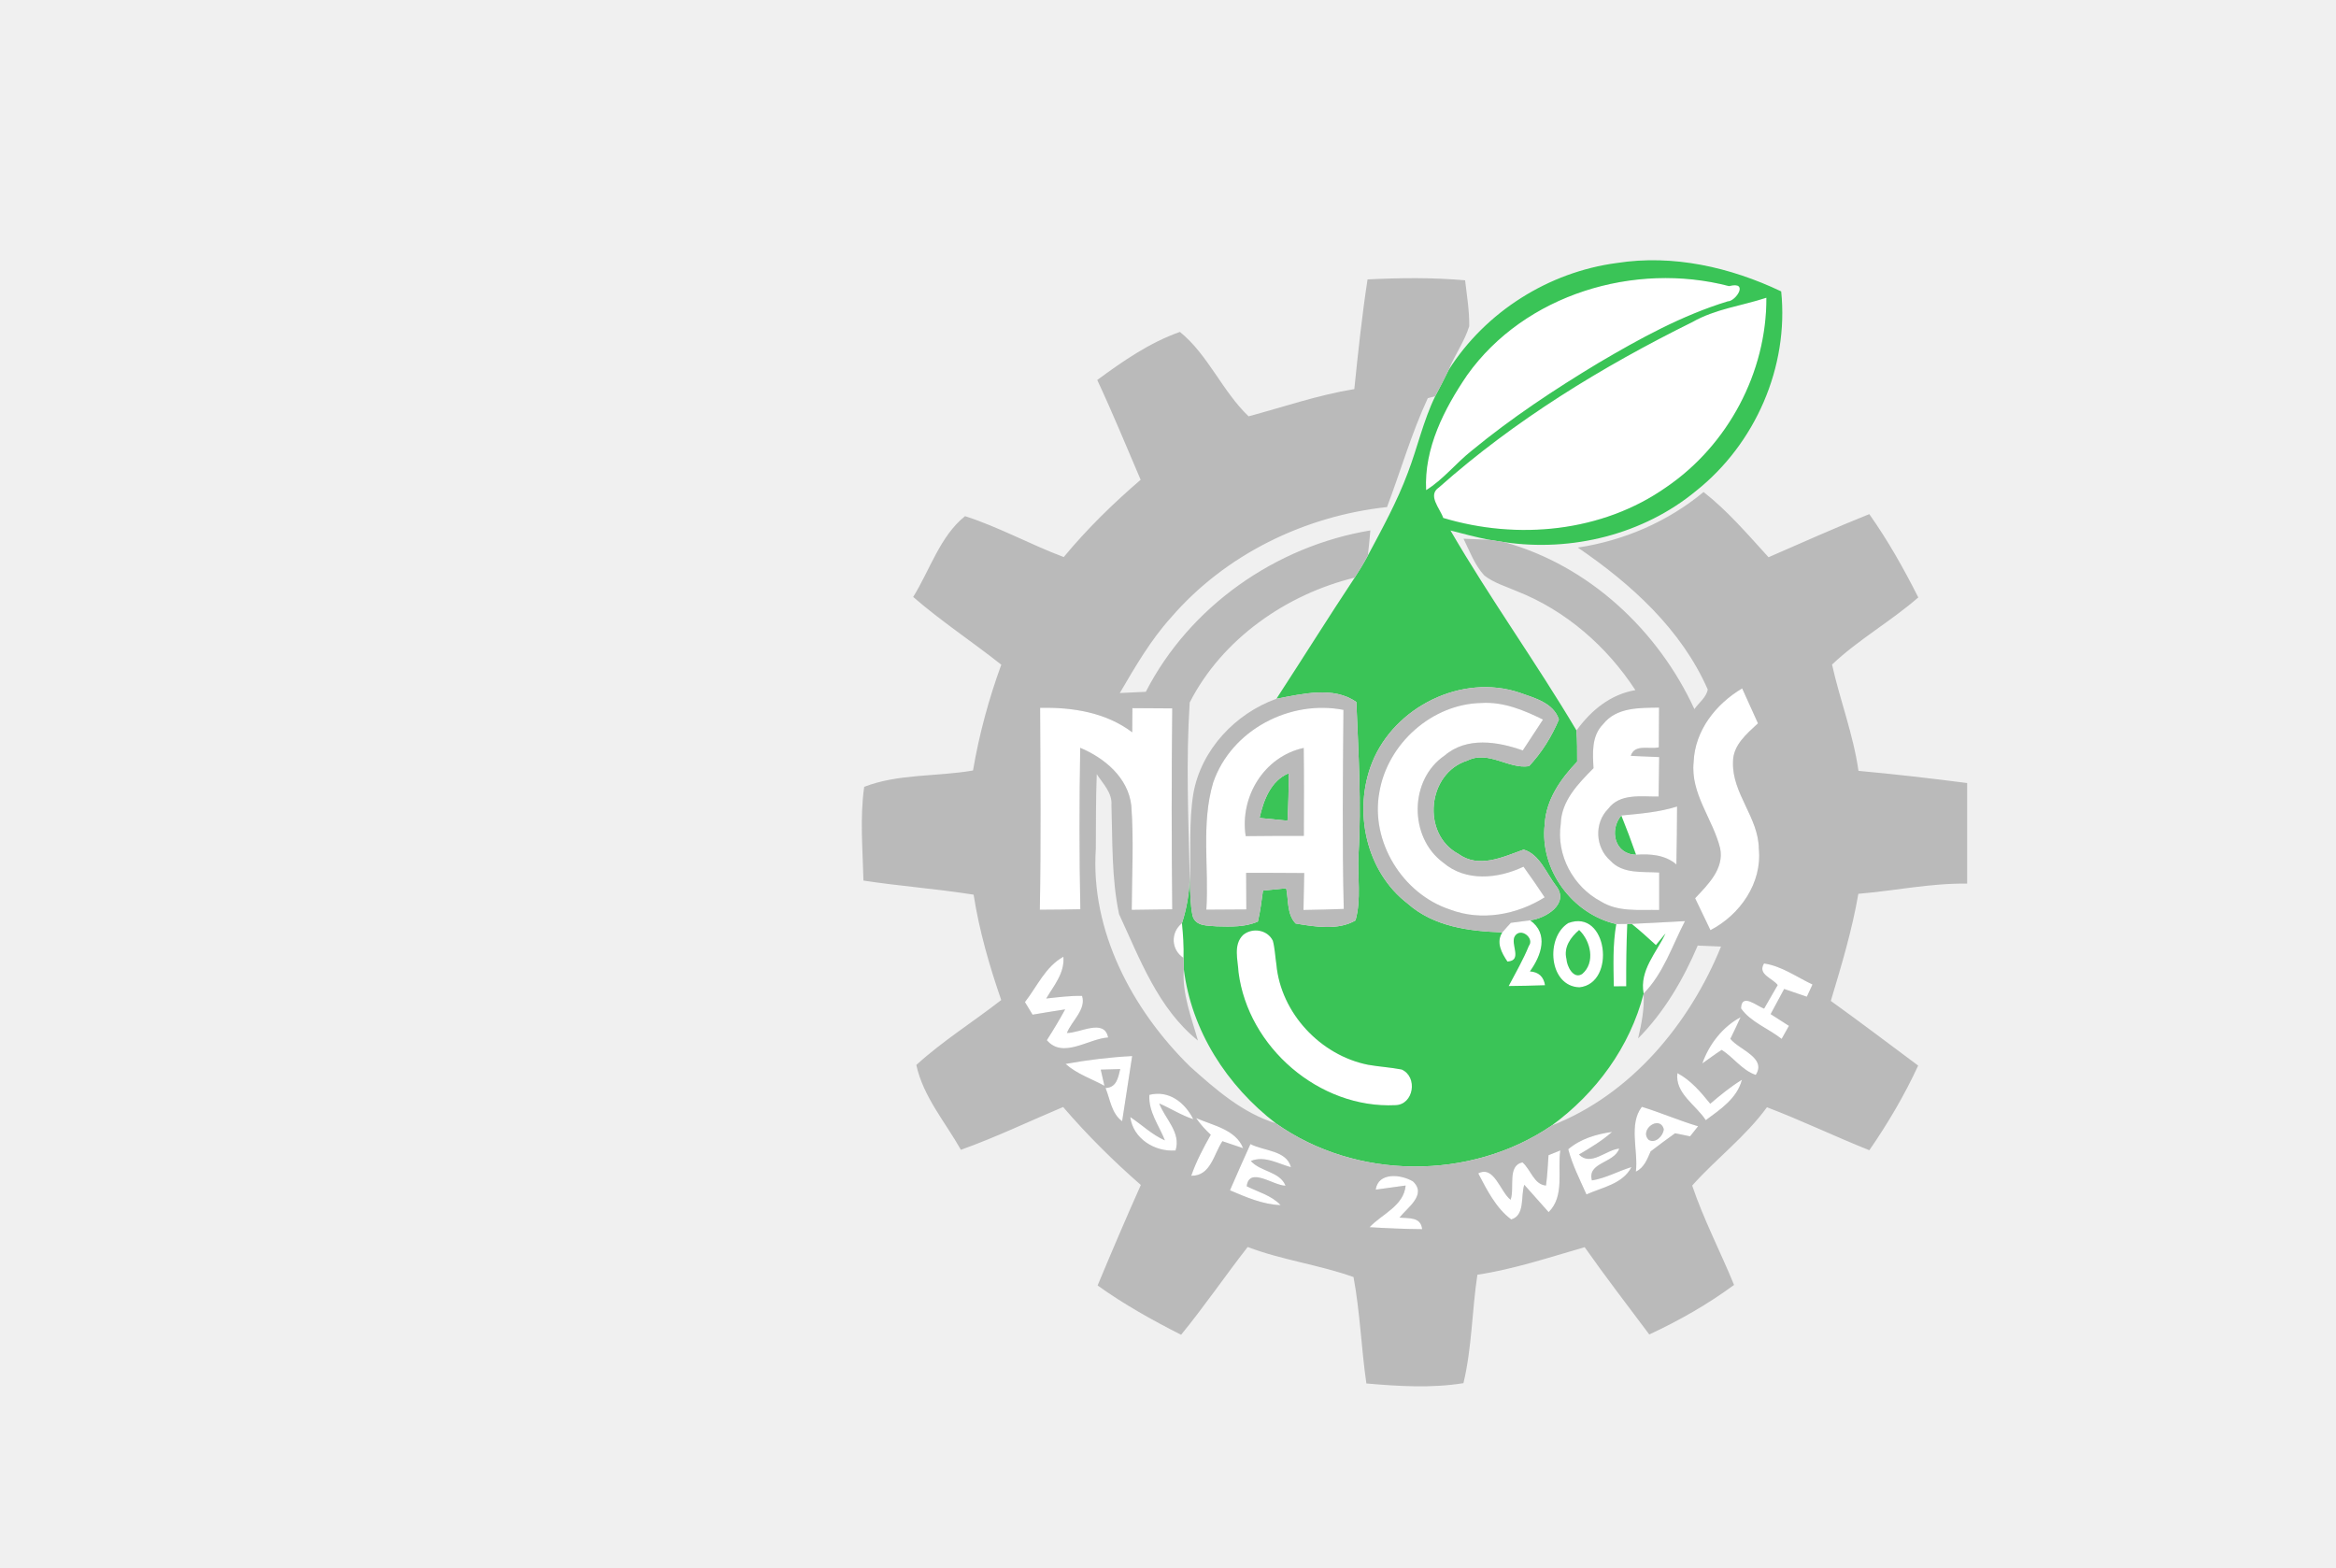
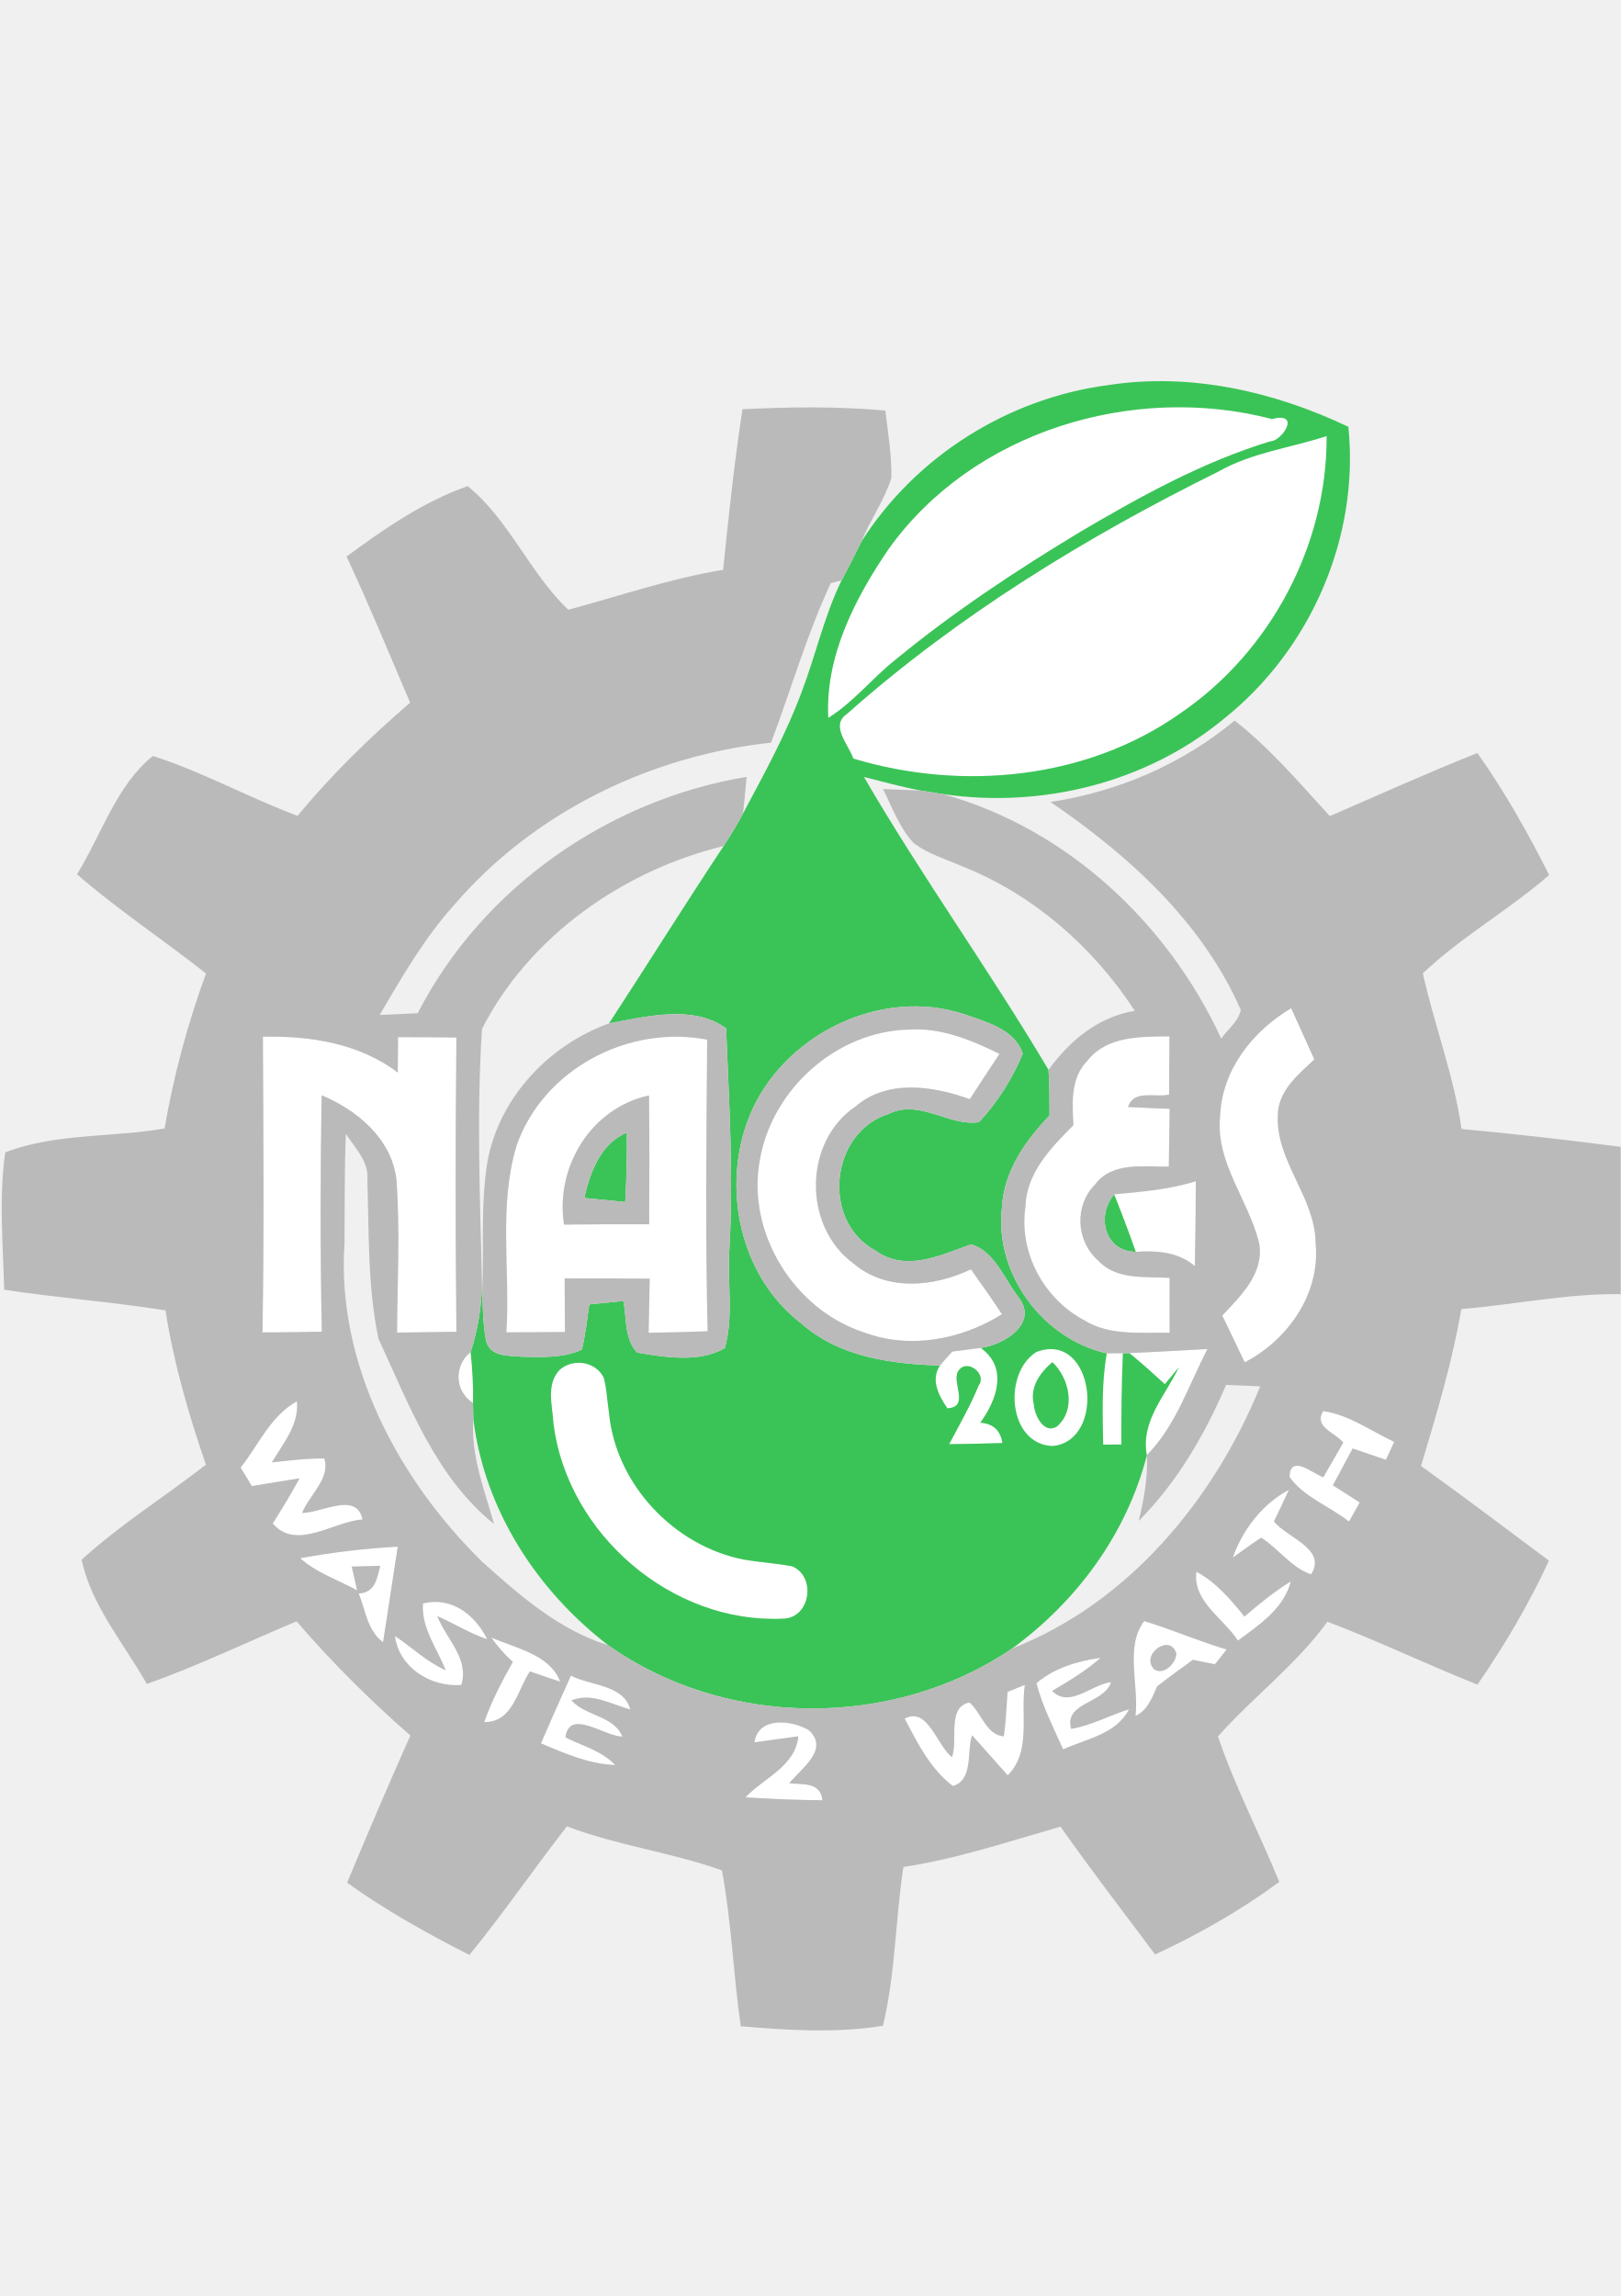
- <svg xmlns="http://www.w3.org/2000/svg" width="380pt" height="255pt" viewBox="-40 0 180 255" version="1.1">
+ <svg xmlns="http://www.w3.org/2000/svg" width="180pt" height="255pt" viewBox="0 0 180 255" version="1.1">
  <g id="#ffffffff">
    <path fill="#ffffff" opacity="1.00" d=" M 98.66 61.02 C 108.03 47.87 125.88 42.52 141.27 46.54 C 144.57 45.68 142.38 49.02 141.06 49.02 C 133.60 51.30 126.73 55.09 120.04 59.03 C 112.87 63.35 105.86 67.99 99.39 73.32 C 96.83 75.35 94.79 77.99 91.99 79.73 C 91.63 72.93 94.93 66.50 98.66 61.02 Z" />
    <path fill="#ffffff" opacity="1.00" d=" M 135.31 52.38 C 139.05 50.25 143.33 49.75 147.34 48.43 C 147.40 60.57 141.09 72.40 131.08 79.23 C 120.64 86.59 106.84 87.88 94.77 84.25 C 94.26 82.71 92.14 80.57 94.08 79.28 C 106.39 68.35 120.59 59.66 135.31 52.38 Z" />
    <path fill="#ffffff" opacity="1.00" d=" M 135.51 123.93 C 135.71 118.83 139.13 114.50 143.40 111.98 C 144.26 113.87 145.12 115.76 145.97 117.66 C 144.14 119.38 141.88 121.21 141.91 123.98 C 141.74 129.06 146.07 132.98 146.11 138.07 C 146.67 143.64 143.05 148.81 138.24 151.30 C 137.41 149.57 136.58 147.84 135.75 146.11 C 137.83 143.90 140.50 141.32 139.82 137.98 C 138.64 133.22 134.96 129.08 135.51 123.93 Z" />
    <path fill="#ffffff" opacity="1.00" d=" M 84.39 128.83 C 85.73 120.96 92.94 114.50 100.98 114.35 C 104.53 114.12 107.89 115.51 111.00 117.05 C 109.89 118.72 108.80 120.39 107.71 122.07 C 103.62 120.61 98.59 119.82 95.01 122.89 C 89.22 126.81 89.17 136.19 94.76 140.31 C 98.46 143.47 103.70 142.94 107.83 140.98 C 109.01 142.62 110.16 144.27 111.27 145.96 C 106.75 148.81 100.96 149.88 95.88 147.95 C 88.15 145.41 82.89 136.88 84.39 128.83 Z" />
    <path fill="#ffffff" opacity="1.00" d=" M 29.20 115.14 C 34.46 115.03 39.88 115.87 44.18 119.12 C 44.19 117.81 44.20 116.50 44.21 115.19 C 46.37 115.19 48.53 115.21 50.69 115.23 C 50.57 126.12 50.57 137.01 50.69 147.91 C 48.49 147.95 46.29 147.98 44.10 148.00 C 44.13 142.35 44.45 136.68 44.03 131.03 C 43.52 126.50 39.69 123.30 35.72 121.64 C 35.57 130.39 35.56 139.15 35.74 147.90 C 33.55 147.95 31.35 147.97 29.15 147.98 C 29.35 137.04 29.25 126.09 29.20 115.14 Z" />
    <path fill="#ffffff" opacity="1.00" d=" M 57.35 127.30 C 60.28 118.77 69.78 113.77 78.54 115.47 C 78.45 126.26 78.33 137.06 78.59 147.85 C 76.41 147.93 74.22 147.99 72.04 148.02 C 72.08 146.02 72.12 144.01 72.16 142.01 C 69.01 141.99 65.86 141.97 62.71 141.98 C 62.71 143.96 62.72 145.94 62.74 147.93 C 60.57 147.95 58.40 147.97 56.24 147.97 C 56.68 141.09 55.36 134.00 57.35 127.30 M 62.64 136.01 C 65.79 135.97 68.94 135.96 72.10 135.97 C 72.12 131.20 72.14 126.43 72.08 121.66 C 65.64 123.05 61.64 129.61 62.64 136.01 Z" />
    <path fill="#ffffff" opacity="1.00" d=" M 120.77 117.81 C 122.95 115.02 126.70 115.15 129.88 115.10 C 129.87 117.25 129.86 119.40 129.84 121.56 C 128.32 121.94 125.91 120.95 125.28 122.95 C 126.82 123.03 128.35 123.09 129.90 123.15 C 129.87 125.29 129.84 127.43 129.81 129.57 C 127.02 129.61 123.51 128.99 121.60 131.57 C 119.30 133.89 119.50 137.85 121.95 139.99 C 123.98 142.21 127.20 141.75 129.90 141.93 C 129.89 143.96 129.89 145.99 129.90 148.02 C 126.71 147.95 123.24 148.40 120.40 146.62 C 115.92 144.25 113.13 139.08 113.89 134.03 C 113.98 130.26 116.74 127.46 119.22 124.96 C 119.08 122.49 118.88 119.72 120.77 117.81 Z" />
    <path fill="#ffffff" opacity="1.00" d=" M 123.74 132.65 C 126.79 132.36 129.87 132.12 132.81 131.19 C 132.80 134.33 132.76 137.47 132.70 140.61 C 130.85 139.04 128.46 138.87 126.14 139.03 C 125.39 136.88 124.59 134.76 123.74 132.65 Z" />
    <path fill="#ffffff" opacity="1.00" d=" M 52.53 155.82 C 50.49 154.50 50.39 151.68 52.27 150.17 C 52.46 152.05 52.58 153.93 52.53 155.82 Z" />
    <path fill="#ffffff" opacity="1.00" d=" M 104.39 151.66 C 104.84 151.13 105.30 150.62 105.77 150.11 C 106.55 150.01 108.12 149.81 108.91 149.70 C 111.99 151.90 110.72 155.46 108.87 158.01 C 110.29 158.11 111.11 158.86 111.33 160.26 C 109.36 160.33 107.39 160.37 105.42 160.39 C 106.55 158.24 107.78 156.12 108.70 153.86 C 109.66 152.62 107.38 150.78 106.42 152.28 C 105.64 153.56 107.75 156.25 105.22 156.41 C 104.28 155.02 103.32 153.29 104.39 151.66 Z" />
    <path fill="#ffffff" opacity="1.00" d=" M 115.11 150.15 C 121.51 147.74 122.97 159.98 116.92 160.60 C 111.94 160.43 111.35 152.49 115.11 150.15 M 114.82 156.00 C 114.88 157.16 115.95 159.35 117.38 158.43 C 119.55 156.58 118.78 153.08 116.88 151.28 C 115.51 152.44 114.33 154.08 114.82 156.00 Z" />
    <path fill="#ffffff" opacity="1.00" d=" M 122.92 150.31 C 123.37 150.31 124.26 150.29 124.71 150.29 C 124.56 153.67 124.53 157.05 124.54 160.43 C 124.04 160.44 123.03 160.44 122.52 160.44 C 122.46 157.06 122.33 153.65 122.92 150.31 Z" />
    <path fill="#ffffff" opacity="1.00" d=" M 125.43 150.28 C 128.32 150.16 131.21 149.98 134.10 149.83 C 132.01 153.84 130.61 158.32 127.37 161.61 C 126.66 157.83 129.45 154.99 130.93 151.84 C 130.54 152.31 129.76 153.26 129.37 153.73 C 128.08 152.55 126.79 151.37 125.43 150.28 Z" />
    <path fill="#ffffff" opacity="1.00" d=" M 62.20 152.10 C 63.70 150.83 66.18 151.21 67.06 153.03 C 67.39 154.28 67.43 155.59 67.63 156.87 C 68.35 164.78 74.80 171.66 82.54 173.20 C 84.36 173.52 86.20 173.62 88.01 173.97 C 90.69 175.16 89.98 179.72 86.97 179.77 C 74.61 180.36 63.02 170.36 61.47 158.13 C 61.37 156.15 60.59 153.70 62.20 152.10 Z" />
    <path fill="#ffffff" opacity="1.00" d=" M 26.73 163.00 C 28.71 160.47 30.05 157.25 32.98 155.63 C 33.22 158.26 31.44 160.31 30.19 162.42 C 32.12 162.21 34.06 161.96 36.02 161.99 C 36.73 164.20 34.33 166.06 33.55 168.03 C 35.68 168.05 39.63 165.61 40.26 168.76 C 37.03 168.96 32.92 172.28 30.29 169.20 C 31.34 167.56 32.34 165.90 33.27 164.19 C 31.50 164.46 29.74 164.75 27.97 165.05 C 27.66 164.54 27.04 163.51 26.73 163.00 Z" />
    <path fill="#ffffff" opacity="1.00" d=" M 146.96 156.72 C 149.84 157.14 152.26 158.93 154.84 160.14 C 154.61 160.64 154.15 161.63 153.92 162.13 C 152.69 161.71 151.46 161.29 150.23 160.87 C 149.50 162.23 148.77 163.60 148.03 164.96 C 149.02 165.59 150.02 166.23 151.01 166.87 C 150.71 167.40 150.12 168.46 149.82 168.99 C 147.69 167.30 144.75 166.24 143.22 164.03 C 143.28 161.44 145.77 163.64 146.97 164.07 C 147.71 162.79 148.45 161.51 149.18 160.23 C 148.37 159.13 145.84 158.50 146.96 156.72 Z" />
    <path fill="#ffffff" opacity="1.00" d=" M 136.92 172.98 C 138.00 169.89 140.23 167.01 143.14 165.47 C 142.60 166.65 142.05 167.82 141.48 168.98 C 142.94 170.79 147.42 172.05 145.61 174.85 C 143.39 174.10 142.01 172.00 140.07 170.78 C 138.99 171.47 137.97 172.25 136.92 172.98 Z" />
    <path fill="#ffffff" opacity="1.00" d=" M 33.34 173.06 C 36.92 172.41 40.53 171.97 44.17 171.78 C 43.61 175.31 43.11 178.85 42.54 182.38 C 40.80 181.12 40.60 178.83 39.84 176.98 C 41.64 176.91 41.89 175.30 42.23 173.90 C 41.44 173.93 39.85 173.97 39.06 173.99 C 39.21 174.65 39.51 175.96 39.66 176.62 C 37.54 175.47 35.17 174.69 33.34 173.06 Z" />
    <path fill="#ffffff" opacity="1.00" d=" M 132.87 174.56 C 135.06 175.73 136.67 177.64 138.21 179.54 C 139.84 178.14 141.52 176.77 143.36 175.64 C 142.57 178.67 139.84 180.47 137.48 182.21 C 135.90 179.74 132.43 177.84 132.87 174.56 Z" />
    <path fill="#ffffff" opacity="1.00" d=" M 46.97 178.09 C 50.16 177.29 52.75 179.34 54.11 182.05 C 52.17 181.42 50.44 180.30 48.57 179.49 C 49.53 182.01 52.15 184.21 51.23 187.14 C 47.85 187.40 44.32 185.22 43.86 181.70 C 45.75 182.95 47.39 184.58 49.50 185.50 C 48.54 183.07 46.79 180.83 46.97 178.09 Z" />
    <path fill="#ffffff" opacity="1.00" d=" M 127.08 180.04 C 130.16 180.98 133.13 182.28 136.23 183.20 C 135.90 183.61 135.25 184.43 134.93 184.84 C 134.11 184.67 133.30 184.50 132.49 184.34 C 131.15 185.31 129.81 186.28 128.51 187.29 C 127.95 188.56 127.46 189.94 126.11 190.58 C 126.52 187.18 124.90 182.89 127.08 180.04 M 128.18 185.40 C 129.25 186.11 130.59 184.75 130.65 183.68 C 130.01 181.31 126.59 183.76 128.18 185.40 Z" />
    <path fill="#ffffff" opacity="1.00" d=" M 54.57 181.87 C 57.27 183.06 61.03 183.72 62.22 186.77 C 61.09 186.40 59.97 186.02 58.85 185.63 C 57.45 187.72 56.94 191.33 53.78 191.25 C 54.60 188.91 55.75 186.72 56.96 184.58 C 56.06 183.76 55.26 182.86 54.57 181.87 Z" />
    <path fill="#ffffff" opacity="1.00" d=" M 115.11 186.94 C 117.10 185.24 119.69 184.48 122.24 184.12 C 120.60 185.57 118.73 186.69 116.85 187.80 C 118.80 189.77 121.22 187.05 123.40 186.83 C 122.59 189.24 118.15 189.05 118.96 192.01 C 121.21 191.65 123.23 190.50 125.39 189.84 C 123.97 192.60 120.66 193.12 118.07 194.29 C 117.00 191.87 115.78 189.51 115.11 186.94 Z" />
    <path fill="#ffffff" opacity="1.00" d=" M 63.41 186.10 C 65.59 187.24 69.27 187.09 70.00 189.86 C 67.87 189.28 65.72 187.94 63.47 188.85 C 65.06 190.63 68.17 190.53 69.12 192.87 C 67.12 192.85 63.22 189.69 62.80 192.96 C 64.68 193.91 66.83 194.44 68.32 196.03 C 65.40 195.92 62.72 194.74 60.08 193.62 C 61.17 191.10 62.28 188.60 63.41 186.10 Z" />
    <path fill="#ffffff" opacity="1.00" d=" M 111.90 187.91 C 112.38 187.72 113.34 187.33 113.82 187.13 C 113.32 190.46 114.57 194.54 111.92 197.17 C 110.59 195.69 109.27 194.20 107.96 192.72 C 107.34 194.52 108.14 197.68 105.83 198.36 C 103.34 196.49 101.89 193.57 100.47 190.87 C 103.05 189.51 104.04 193.85 105.73 195.16 C 106.43 193.27 105.14 189.59 107.67 189.08 C 109.00 190.22 109.54 192.71 111.49 192.84 C 111.71 191.20 111.79 189.55 111.90 187.91 Z" />
    <path fill="#ffffff" opacity="1.00" d=" M 83.79 193.51 C 84.21 190.60 87.95 191.03 89.84 192.17 C 92.16 194.32 88.95 196.42 87.65 198.06 C 89.17 198.21 91.13 197.90 91.34 199.94 C 88.48 199.92 85.63 199.79 82.79 199.62 C 84.83 197.46 88.36 196.16 88.66 192.84 C 87.03 193.05 85.41 193.29 83.79 193.51 Z" />
  </g>
  <g id="#3ac457ff">
    <path fill="#3ac457" opacity="1.00" d=" M 95.67 60.15 C 101.67 50.71 111.93 44.24 123.01 42.78 C 132.16 41.35 141.47 43.46 149.75 47.40 C 151.01 59.71 145.53 72.20 135.89 79.86 C 127.31 86.94 115.67 89.81 104.72 88.19 C 104.10 88.09 102.85 87.90 102.22 87.80 C 100.11 87.38 98.03 86.83 95.95 86.29 C 102.39 97.38 109.91 107.79 116.45 118.82 C 116.57 120.50 116.56 122.20 116.56 123.89 C 113.88 126.69 111.49 130.08 111.28 134.09 C 110.43 141.43 115.75 148.68 122.92 150.31 C 122.33 153.65 122.46 157.06 122.52 160.44 C 123.03 160.44 124.04 160.44 124.54 160.43 C 124.53 157.05 124.56 153.67 124.71 150.29 L 125.43 150.28 C 126.79 151.37 128.08 152.55 129.37 153.73 C 129.76 153.26 130.54 152.31 130.93 151.84 C 129.45 154.99 126.66 157.83 127.37 161.61 L 127.37 161.64 C 125.13 170.32 119.63 177.82 112.42 183.08 C 99.23 192.09 80.58 191.97 67.54 182.72 C 59.59 176.60 53.81 167.68 52.57 157.62 C 52.56 157.17 52.54 156.27 52.53 155.82 C 52.58 153.93 52.46 152.05 52.27 150.17 C 53.08 147.68 53.50 145.07 53.53 142.45 L 53.56 143.38 C 53.62 145.23 53.63 147.11 53.99 148.94 C 54.48 150.74 56.49 150.54 57.94 150.68 C 60.18 150.73 62.53 150.84 64.62 149.90 C 65.02 148.25 65.21 146.55 65.45 144.87 C 66.71 144.74 67.97 144.62 69.23 144.49 C 69.62 146.41 69.32 148.69 70.76 150.22 C 73.87 150.75 77.70 151.37 80.50 149.72 C 81.48 146.24 80.79 142.58 80.99 139.02 C 81.49 130.75 80.97 122.46 80.64 114.20 C 76.94 111.56 71.82 112.89 67.64 113.66 C 71.91 107.11 76.05 100.48 80.37 93.96 C 81.12 92.79 81.86 91.60 82.51 90.37 C 84.85 85.98 87.27 81.59 89.01 76.91 C 90.59 72.79 91.53 68.43 93.47 64.45 C 94.24 63.03 94.96 61.59 95.67 60.15 M 98.66 61.02 C 94.93 66.50 91.63 72.93 91.99 79.73 C 94.79 77.99 96.83 75.35 99.39 73.32 C 105.86 67.99 112.87 63.35 120.04 59.03 C 126.73 55.09 133.60 51.30 141.06 49.02 C 142.38 49.02 144.57 45.68 141.27 46.54 C 125.88 42.52 108.03 47.87 98.66 61.02 M 135.31 52.38 C 120.59 59.66 106.39 68.35 94.08 79.28 C 92.14 80.57 94.26 82.71 94.77 84.25 C 106.84 87.88 120.64 86.59 131.08 79.23 C 141.09 72.40 147.40 60.57 147.34 48.43 C 143.33 49.75 139.05 50.25 135.31 52.38 M 83.20 124.05 C 80.09 131.90 82.16 141.76 89.00 146.99 C 93.22 150.73 98.98 151.48 104.39 151.66 C 103.32 153.29 104.28 155.02 105.22 156.41 C 107.75 156.25 105.64 153.56 106.42 152.28 C 107.38 150.78 109.66 152.62 108.70 153.86 C 107.78 156.12 106.55 158.24 105.42 160.39 C 107.39 160.37 109.36 160.33 111.33 160.26 C 111.11 158.86 110.29 158.11 108.87 158.01 C 110.72 155.46 111.99 151.90 108.91 149.70 C 111.49 149.38 115.41 146.97 113.10 144.06 C 111.54 142.04 110.45 138.96 107.86 138.20 C 104.44 139.41 100.58 141.33 97.21 138.88 C 91.18 135.63 92.18 125.73 98.72 123.71 C 102.15 122.01 105.38 125.14 108.73 124.63 C 110.79 122.42 112.43 119.81 113.59 117.03 C 112.71 114.31 109.58 113.53 107.18 112.67 C 97.82 109.52 86.83 114.97 83.20 124.05 M 115.11 150.15 C 111.35 152.49 111.94 160.43 116.92 160.60 C 122.97 159.98 121.51 147.74 115.11 150.15 M 62.20 152.10 C 60.59 153.70 61.37 156.15 61.47 158.13 C 63.02 170.36 74.61 180.36 86.97 179.77 C 89.98 179.72 90.69 175.16 88.01 173.97 C 86.20 173.62 84.36 173.52 82.54 173.20 C 74.80 171.66 68.35 164.78 67.63 156.87 C 67.43 155.59 67.39 154.28 67.06 153.03 C 66.18 151.21 63.70 150.83 62.20 152.10 Z" />
    <path fill="#3ac457" opacity="1.00" d=" M 64.89 133.05 C 65.55 130.18 66.68 127.03 69.62 125.78 C 69.65 128.36 69.58 130.93 69.44 133.50 C 67.92 133.35 66.40 133.20 64.89 133.05 Z" />
    <path fill="#3ac457" opacity="1.00" d=" M 126.14 139.03 C 122.67 139.00 121.73 135.04 123.74 132.65 C 124.59 134.76 125.39 136.88 126.14 139.03 Z" />
    <path fill="#3ac457" opacity="1.00" d=" M 114.82 156.00 C 114.33 154.08 115.51 152.44 116.88 151.28 C 118.78 153.08 119.55 156.58 117.38 158.43 C 115.95 159.35 114.88 157.16 114.82 156.00 Z" />
  </g>
  <g id="#bababaff">
    <path fill="#bababa" opacity="1.00" d=" M 82.46 45.45 C 87.74 45.19 93.05 45.12 98.33 45.60 C 98.62 48.08 99.04 50.56 99.00 53.07 C 98.23 55.57 96.64 57.73 95.67 60.15 C 94.96 61.59 94.24 63.03 93.47 64.45 C 93.17 64.53 92.56 64.69 92.26 64.77 C 89.60 70.50 87.86 76.58 85.63 82.48 C 72.22 83.93 59.33 90.19 50.48 100.46 C 47.15 104.15 44.66 108.47 42.16 112.73 C 43.57 112.66 44.98 112.60 46.39 112.53 C 53.54 98.61 67.55 88.83 82.92 86.28 C 82.79 87.64 82.68 89.01 82.51 90.37 C 81.86 91.60 81.12 92.79 80.37 93.96 C 69.23 96.67 58.79 103.96 53.53 114.27 C 52.92 123.63 53.31 133.07 53.53 142.45 C 53.50 145.07 53.08 147.68 52.27 150.17 C 50.39 151.68 50.49 154.50 52.53 155.82 C 52.54 156.27 52.56 157.17 52.57 157.62 C 52.27 161.66 53.80 165.45 54.87 169.26 C 48.39 164.06 45.43 156.00 42.04 148.70 C 40.81 142.89 40.99 136.89 40.80 130.98 C 40.96 128.96 39.42 127.49 38.41 125.92 C 38.25 129.96 38.29 134.00 38.26 138.04 C 37.35 151.43 44.21 164.28 53.56 173.46 C 57.71 177.18 62.10 181.04 67.54 182.72 C 80.58 191.97 99.23 192.09 112.42 183.08 C 125.30 178.06 134.84 166.56 139.96 153.97 C 138.70 153.91 137.43 153.86 136.17 153.81 C 133.81 159.35 130.73 164.62 126.47 168.92 C 127.03 166.53 127.51 164.10 127.37 161.64 L 127.37 161.61 C 130.61 158.32 132.01 153.84 134.10 149.83 C 131.21 149.98 128.32 150.16 125.43 150.28 L 124.71 150.29 C 124.26 150.29 123.37 150.31 122.92 150.31 C 115.75 148.68 110.43 141.43 111.28 134.09 C 111.49 130.08 113.88 126.69 116.56 123.89 C 116.56 122.20 116.57 120.50 116.45 118.82 C 118.81 115.56 121.96 112.95 126.03 112.26 C 121.41 105.17 114.73 99.32 106.83 96.20 C 105.01 95.40 103.03 94.84 101.45 93.61 C 99.88 91.91 99.09 89.67 98.07 87.63 C 99.11 87.67 101.18 87.76 102.22 87.80 C 102.85 87.90 104.10 88.09 104.72 88.19 C 118.47 92.00 129.72 102.52 135.63 115.35 C 136.35 114.30 137.57 113.45 137.80 112.15 C 133.50 102.37 125.35 94.99 116.67 89.07 C 124.18 87.93 131.27 84.88 137.12 80.03 C 141.07 83.12 144.32 86.95 147.69 90.64 C 153.14 88.28 158.56 85.83 164.08 83.63 C 167.11 87.92 169.69 92.49 172.05 97.18 C 167.58 101.08 162.33 104.02 158.02 108.10 C 159.31 113.89 161.48 119.48 162.32 125.39 C 168.23 125.93 174.12 126.61 180.00 127.37 L 180.00 143.73 C 174.05 143.65 168.20 144.90 162.30 145.39 C 161.28 151.31 159.55 157.06 157.82 162.81 C 162.60 166.25 167.31 169.81 172.03 173.33 C 169.81 178.15 167.10 182.73 164.09 187.10 C 158.49 184.87 153.06 182.25 147.43 180.11 C 143.95 184.90 139.17 188.47 135.27 192.85 C 137.14 198.39 139.87 203.60 142.08 209.01 C 137.78 212.18 133.13 214.82 128.29 217.07 C 124.76 212.35 121.17 207.69 117.78 202.87 C 112.01 204.53 106.29 206.45 100.33 207.35 C 99.44 213.21 99.45 219.22 98.06 224.99 C 92.84 225.83 87.51 225.49 82.27 225.04 C 81.44 219.29 81.24 213.44 80.18 207.73 C 74.59 205.73 68.55 204.97 62.96 202.84 C 59.29 207.55 55.92 212.49 52.13 217.12 C 47.44 214.74 42.83 212.17 38.55 209.10 C 40.83 203.62 43.16 198.17 45.58 192.75 C 41.08 188.82 36.84 184.61 32.94 180.07 C 27.40 182.40 21.97 185.01 16.31 187.03 C 13.77 182.53 10.17 178.37 9.06 173.23 C 13.34 169.33 18.30 166.23 22.87 162.67 C 20.94 157.08 19.29 151.38 18.38 145.53 C 12.43 144.59 6.41 144.14 0.46 143.24 C 0.34 138.16 -0.14 133.04 0.58 127.99 C 6.09 125.84 12.44 126.35 18.28 125.33 C 19.28 119.46 20.84 113.71 22.88 108.12 C 18.16 104.38 13.10 101.06 8.55 97.10 C 11.26 92.73 12.96 87.15 16.99 83.96 C 22.50 85.73 27.61 88.58 33.04 90.61 C 36.82 86.05 41.06 81.90 45.55 78.04 C 43.23 72.62 40.99 67.16 38.49 61.81 C 42.66 58.74 47.02 55.72 51.94 53.99 C 56.53 57.71 58.82 63.63 63.11 67.72 C 68.82 66.19 74.44 64.24 80.31 63.29 C 80.92 57.33 81.55 51.37 82.46 45.45 M 135.51 123.93 C 134.96 129.08 138.64 133.22 139.82 137.98 C 140.50 141.32 137.83 143.90 135.75 146.11 C 136.58 147.84 137.41 149.57 138.24 151.30 C 143.05 148.81 146.67 143.64 146.11 138.07 C 146.07 132.98 141.74 129.06 141.91 123.98 C 141.88 121.21 144.14 119.38 145.97 117.66 C 145.12 115.76 144.26 113.87 143.40 111.98 C 139.13 114.50 135.71 118.83 135.51 123.93 M 29.20 115.14 C 29.25 126.09 29.35 137.04 29.15 147.98 C 31.35 147.97 33.55 147.95 35.74 147.90 C 35.56 139.15 35.57 130.39 35.72 121.64 C 39.69 123.30 43.52 126.50 44.03 131.03 C 44.45 136.68 44.13 142.35 44.10 148.00 C 46.29 147.98 48.49 147.95 50.69 147.91 C 50.57 137.01 50.57 126.12 50.69 115.23 C 48.53 115.21 46.37 115.19 44.21 115.19 C 44.20 116.50 44.19 117.81 44.18 119.12 C 39.88 115.87 34.46 115.03 29.20 115.14 M 120.77 117.81 C 118.88 119.72 119.08 122.49 119.22 124.96 C 116.74 127.46 113.98 130.26 113.89 134.03 C 113.13 139.08 115.92 144.25 120.40 146.62 C 123.24 148.40 126.71 147.95 129.90 148.02 C 129.89 145.99 129.89 143.96 129.90 141.93 C 127.20 141.75 123.98 142.21 121.95 139.99 C 119.50 137.85 119.30 133.89 121.60 131.57 C 123.51 128.99 127.02 129.61 129.81 129.57 C 129.84 127.43 129.87 125.29 129.90 123.15 C 128.35 123.09 126.82 123.03 125.28 122.95 C 125.91 120.95 128.32 121.94 129.84 121.56 C 129.86 119.40 129.87 117.25 129.88 115.10 C 126.70 115.15 122.95 115.02 120.77 117.81 M 123.74 132.65 C 121.73 135.04 122.67 139.00 126.14 139.03 C 128.46 138.87 130.85 139.04 132.70 140.61 C 132.76 137.47 132.80 134.33 132.81 131.19 C 129.87 132.12 126.79 132.36 123.74 132.65 M 26.73 163.00 C 27.04 163.51 27.66 164.54 27.97 165.05 C 29.74 164.75 31.50 164.46 33.27 164.19 C 32.34 165.90 31.34 167.56 30.29 169.20 C 32.92 172.28 37.03 168.96 40.26 168.76 C 39.63 165.61 35.68 168.05 33.55 168.03 C 34.33 166.06 36.73 164.20 36.02 161.99 C 34.06 161.96 32.12 162.21 30.19 162.42 C 31.44 160.31 33.22 158.26 32.98 155.63 C 30.05 157.25 28.71 160.47 26.73 163.00 M 146.96 156.72 C 145.84 158.50 148.37 159.13 149.18 160.23 C 148.45 161.51 147.71 162.79 146.97 164.07 C 145.77 163.64 143.28 161.44 143.22 164.03 C 144.75 166.24 147.69 167.30 149.82 168.99 C 150.12 168.46 150.71 167.40 151.01 166.87 C 150.02 166.23 149.02 165.59 148.03 164.96 C 148.77 163.60 149.50 162.23 150.23 160.87 C 151.46 161.29 152.69 161.71 153.92 162.13 C 154.15 161.63 154.61 160.64 154.84 160.14 C 152.26 158.93 149.84 157.14 146.96 156.72 M 136.92 172.98 C 137.97 172.25 138.99 171.47 140.07 170.78 C 142.01 172.00 143.39 174.10 145.61 174.85 C 147.42 172.05 142.94 170.79 141.48 168.98 C 142.05 167.82 142.60 166.65 143.14 165.47 C 140.23 167.01 138.00 169.89 136.92 172.98 M 33.34 173.06 C 35.17 174.69 37.54 175.47 39.66 176.62 C 39.51 175.96 39.21 174.65 39.06 173.99 C 39.85 173.97 41.44 173.93 42.23 173.90 C 41.89 175.30 41.64 176.91 39.84 176.98 C 40.60 178.83 40.80 181.12 42.54 182.38 C 43.11 178.85 43.61 175.31 44.17 171.78 C 40.53 171.97 36.92 172.41 33.34 173.06 M 132.87 174.56 C 132.43 177.84 135.90 179.74 137.48 182.21 C 139.84 180.47 142.57 178.67 143.36 175.64 C 141.52 176.77 139.84 178.14 138.21 179.54 C 136.67 177.64 135.06 175.73 132.87 174.56 M 46.97 178.09 C 46.79 180.83 48.54 183.07 49.50 185.50 C 47.39 184.58 45.75 182.95 43.86 181.70 C 44.32 185.22 47.85 187.40 51.23 187.14 C 52.15 184.21 49.53 182.01 48.57 179.49 C 50.44 180.30 52.17 181.42 54.11 182.05 C 52.75 179.34 50.16 177.29 46.97 178.09 M 127.08 180.04 C 124.90 182.89 126.52 187.18 126.11 190.58 C 127.46 189.94 127.95 188.56 128.51 187.29 C 129.81 186.28 131.15 185.31 132.49 184.34 C 133.30 184.50 134.11 184.67 134.93 184.84 C 135.25 184.43 135.90 183.61 136.23 183.20 C 133.13 182.28 130.16 180.98 127.08 180.04 M 54.57 181.87 C 55.26 182.86 56.06 183.76 56.96 184.58 C 55.75 186.72 54.60 188.91 53.78 191.25 C 56.94 191.33 57.45 187.72 58.85 185.63 C 59.97 186.02 61.09 186.40 62.22 186.77 C 61.03 183.72 57.27 183.06 54.57 181.87 M 115.11 186.94 C 115.78 189.51 117.00 191.87 118.07 194.29 C 120.66 193.12 123.97 192.60 125.39 189.84 C 123.23 190.50 121.21 191.65 118.96 192.01 C 118.15 189.05 122.59 189.24 123.40 186.83 C 121.22 187.05 118.80 189.77 116.85 187.80 C 118.73 186.69 120.60 185.57 122.24 184.12 C 119.69 184.48 117.10 185.24 115.11 186.94 M 63.41 186.10 C 62.28 188.60 61.17 191.10 60.08 193.62 C 62.72 194.74 65.40 195.92 68.32 196.03 C 66.83 194.44 64.68 193.91 62.80 192.96 C 63.22 189.69 67.12 192.85 69.12 192.87 C 68.17 190.53 65.06 190.63 63.47 188.85 C 65.72 187.94 67.87 189.28 70.00 189.86 C 69.27 187.09 65.59 187.24 63.41 186.10 M 111.90 187.91 C 111.79 189.55 111.71 191.20 111.49 192.84 C 109.54 192.71 109.00 190.22 107.67 189.08 C 105.14 189.59 106.43 193.27 105.73 195.16 C 104.04 193.85 103.05 189.51 100.47 190.87 C 101.89 193.57 103.34 196.49 105.83 198.36 C 108.14 197.68 107.34 194.52 107.96 192.72 C 109.27 194.20 110.59 195.69 111.92 197.17 C 114.57 194.54 113.32 190.46 113.82 187.13 C 113.34 187.33 112.38 187.72 111.90 187.91 M 83.79 193.51 C 85.41 193.29 87.03 193.05 88.66 192.84 C 88.36 196.16 84.83 197.46 82.79 199.62 C 85.63 199.79 88.48 199.92 91.34 199.94 C 91.13 197.90 89.17 198.21 87.65 198.06 C 88.95 196.42 92.16 194.32 89.84 192.17 C 87.95 191.03 84.21 190.60 83.79 193.51 Z" />
    <path fill="#bababa" opacity="1.00" d=" M 83.20 124.05 C 86.83 114.97 97.82 109.52 107.18 112.67 C 109.58 113.53 112.71 114.31 113.59 117.03 C 112.43 119.81 110.79 122.42 108.73 124.63 C 105.38 125.14 102.15 122.01 98.72 123.71 C 92.18 125.73 91.18 135.63 97.21 138.88 C 100.58 141.33 104.44 139.41 107.86 138.20 C 110.45 138.96 111.54 142.04 113.10 144.06 C 115.41 146.97 111.49 149.38 108.91 149.70 C 108.12 149.81 106.55 150.01 105.77 150.11 C 105.30 150.62 104.84 151.13 104.39 151.66 C 98.98 151.48 93.22 150.73 89.00 146.99 C 82.16 141.76 80.09 131.90 83.20 124.05 M 84.39 128.83 C 82.89 136.88 88.15 145.41 95.88 147.95 C 100.96 149.88 106.75 148.81 111.27 145.96 C 110.16 144.27 109.01 142.62 107.83 140.98 C 103.70 142.94 98.46 143.47 94.76 140.31 C 89.17 136.19 89.22 126.81 95.01 122.89 C 98.59 119.82 103.62 120.61 107.71 122.07 C 108.80 120.39 109.89 118.72 111.00 117.05 C 107.89 115.51 104.53 114.12 100.98 114.35 C 92.94 114.50 85.73 120.96 84.39 128.83 Z" />
    <path fill="#bababa" opacity="1.00" d=" M 67.64 113.66 C 71.82 112.89 76.94 111.56 80.64 114.20 C 80.97 122.46 81.49 130.75 80.99 139.02 C 80.79 142.58 81.48 146.24 80.50 149.72 C 77.70 151.37 73.87 150.75 70.76 150.22 C 69.32 148.69 69.62 146.41 69.23 144.49 C 67.97 144.62 66.71 144.74 65.45 144.87 C 65.21 146.55 65.02 148.25 64.62 149.90 C 62.53 150.84 60.18 150.73 57.94 150.68 C 56.49 150.54 54.48 150.74 53.99 148.94 C 53.63 147.11 53.62 145.23 53.56 143.38 C 53.76 138.60 53.36 133.78 54.13 129.05 C 55.41 121.94 60.93 116.08 67.64 113.66 M 57.35 127.30 C 55.36 134.00 56.68 141.09 56.24 147.97 C 58.40 147.97 60.57 147.95 62.74 147.93 C 62.72 145.94 62.71 143.96 62.71 141.98 C 65.86 141.97 69.01 141.99 72.16 142.01 C 72.12 144.01 72.08 146.02 72.04 148.02 C 74.22 147.99 76.41 147.93 78.59 147.85 C 78.33 137.06 78.45 126.26 78.54 115.47 C 69.78 113.77 60.28 118.77 57.35 127.30 Z" />
    <path fill="#bababa" opacity="1.00" d=" M 62.64 136.01 C 61.64 129.61 65.64 123.05 72.08 121.66 C 72.14 126.43 72.12 131.20 72.10 135.97 C 68.94 135.96 65.79 135.97 62.64 136.01 M 64.89 133.05 C 66.40 133.20 67.92 133.35 69.44 133.50 C 69.58 130.93 69.65 128.36 69.62 125.78 C 66.68 127.03 65.55 130.18 64.89 133.05 Z" />
    <path fill="#bababa" opacity="1.00" d=" M 128.18 185.40 C 126.59 183.76 130.01 181.31 130.65 183.68 C 130.59 184.75 129.25 186.11 128.18 185.40 Z" />
  </g>
</svg>
